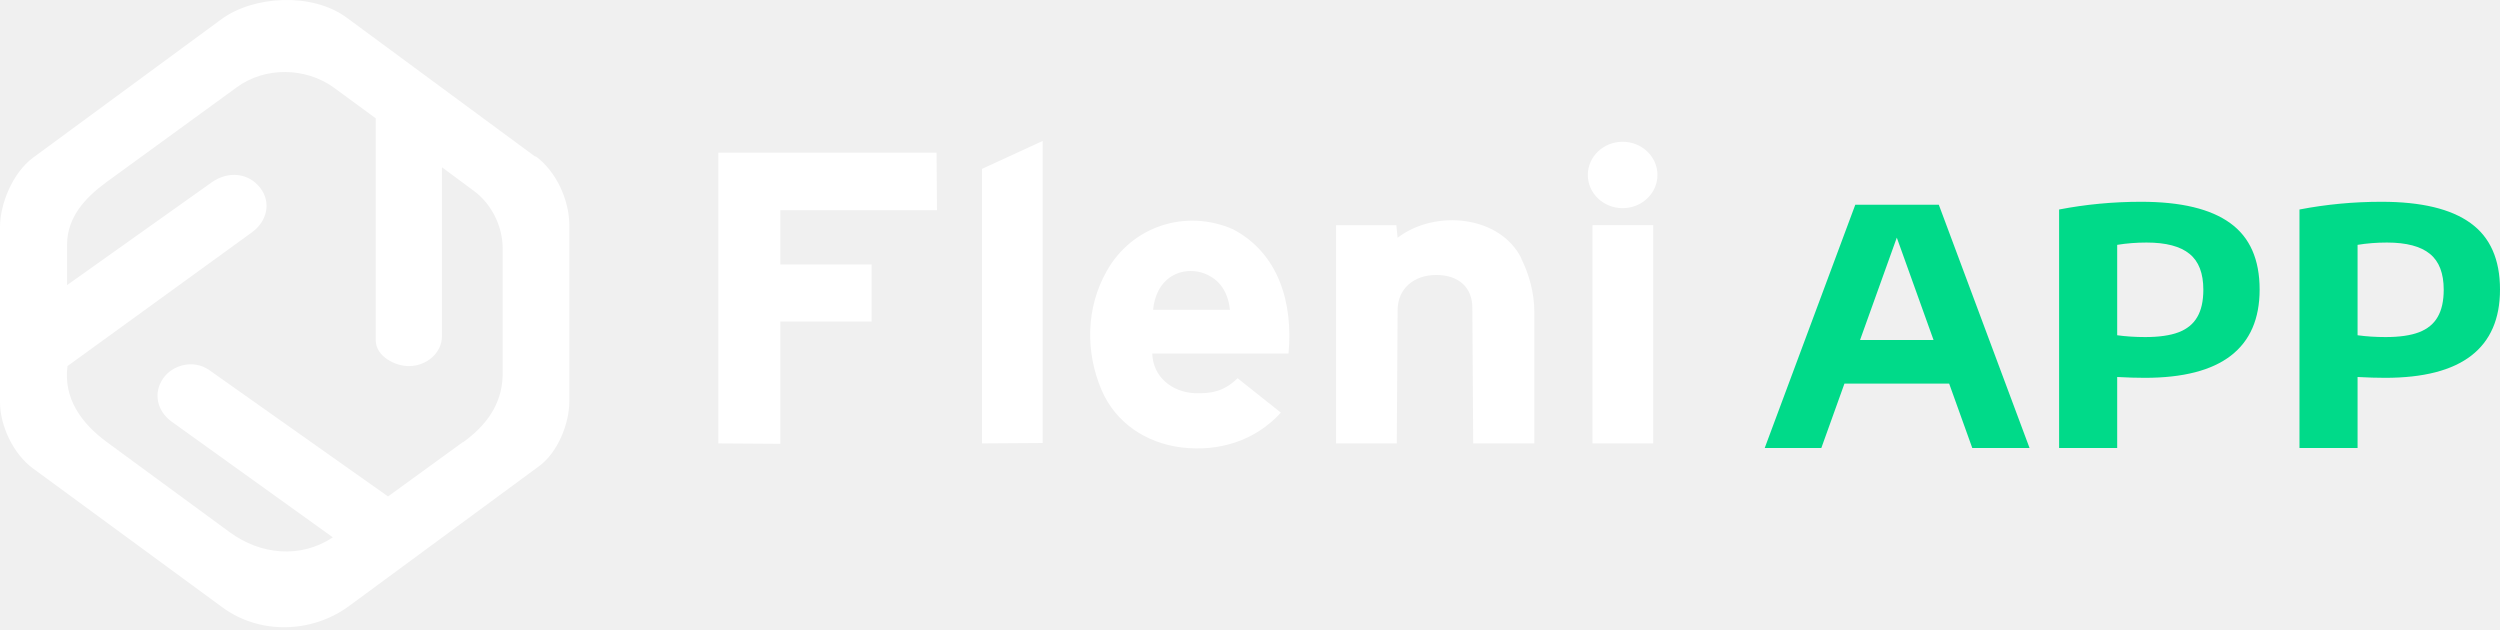
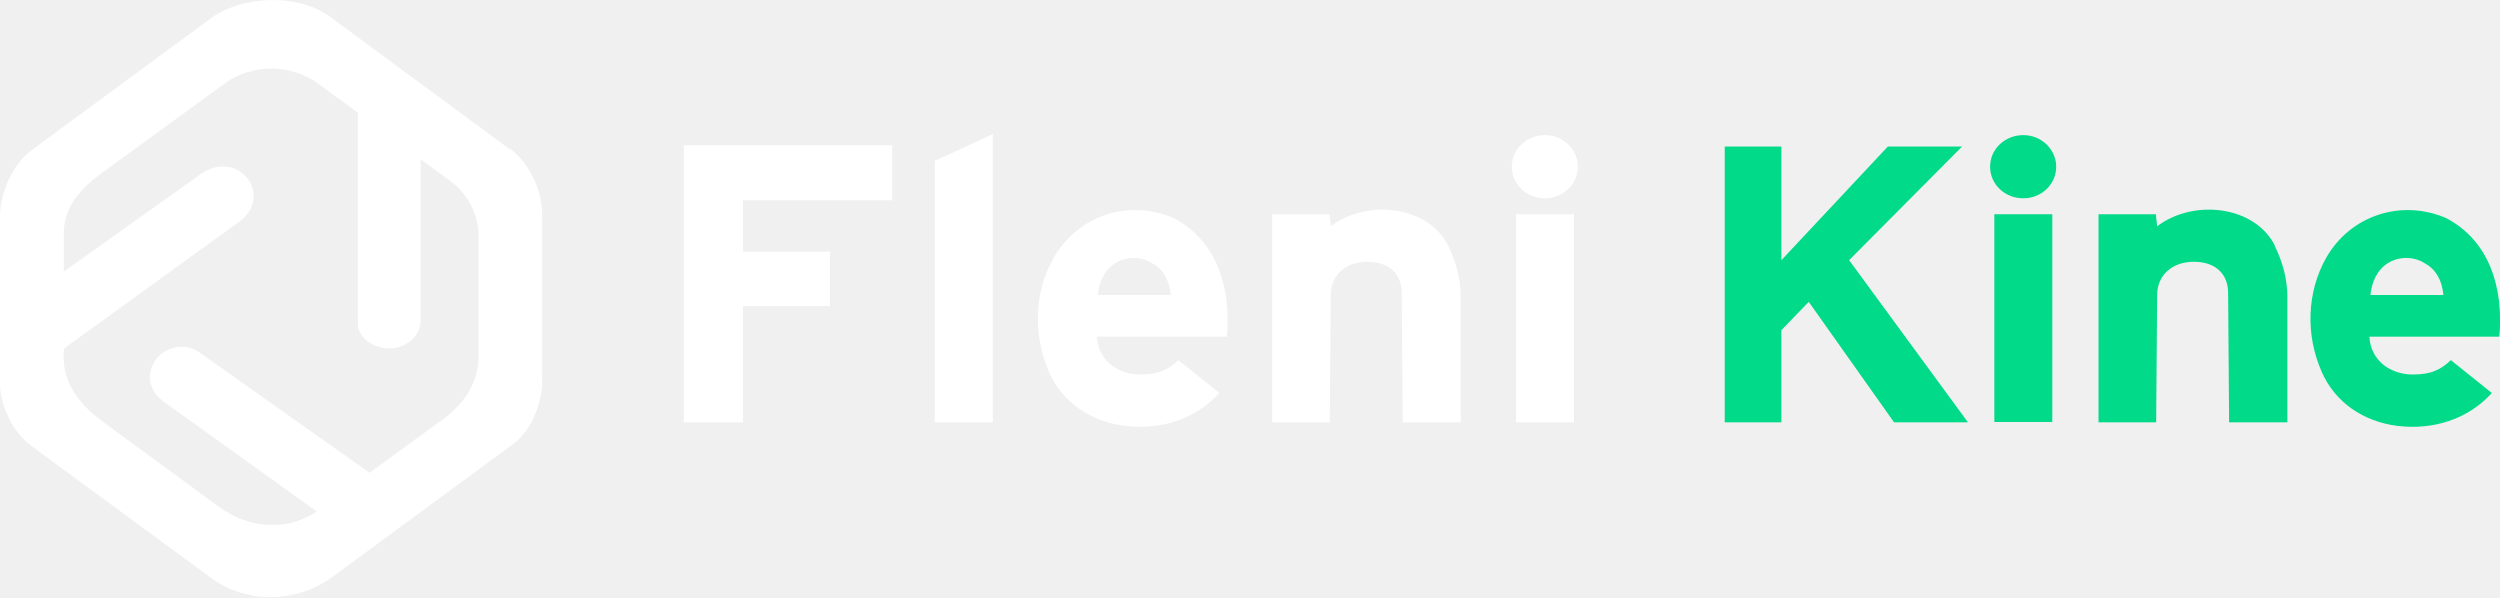
- <svg xmlns="http://www.w3.org/2000/svg" width="731" height="184" viewBox="0 0 731 184" fill="none">
-   <path d="M156.539 45.831L101.297 5.104C91.242 -2.236 74.235 -1.289 64.8 5.578L9.559 46.186C3.724 50.566 0 59.564 0 66.431V117.576C0 124.443 3.848 132.73 9.683 136.992L65.049 177.601C75.849 185.533 91.118 185.296 102.166 177.127L157.656 136.282C163.118 132.257 166.47 123.851 166.47 117.339V65.839C166.47 58.617 162.746 50.211 156.663 45.712H156.539V45.831ZM135.311 129.297L113.463 145.161L61.2 108.223C56.483 104.908 50.276 106.803 47.669 110.709C44.814 114.853 45.807 120.062 50.152 123.259L97.325 157.119C87.89 163.394 76.221 162.21 67.283 155.698L31.283 129.297C23.71 123.733 18.497 116.392 19.738 107.039L73.614 67.97C78.207 64.655 79.325 59.091 76.097 54.947C72.621 50.448 66.662 49.975 61.945 53.289L19.614 83.361V71.522C19.614 63.59 24.828 57.907 30.911 53.408L69.145 25.586C77.463 19.43 89.38 19.666 97.573 25.586L109.863 34.584V99.462C109.863 104.316 115.822 107.158 119.67 107.039C124.511 107.039 129.228 103.369 129.228 98.278V48.909L138.663 55.894C143.753 59.683 146.98 66.194 146.98 72.587V109.881C146.732 118.287 142.139 124.443 135.435 129.297H135.311Z" fill="white" />
-   <path d="M273.974 61.459L273.85 44.647H210.042V129.652L228.167 129.771V94.016H254.857V77.323H228.167V61.459H273.974Z" fill="white" />
-   <path d="M444.913 75.666C438.706 62.998 419.713 61.104 408.664 69.509L408.292 65.839H390.664V129.652H408.416L408.664 90.701C408.664 84.427 413.382 80.401 419.961 80.401C426.54 80.401 430.513 84.072 430.513 89.991L430.761 129.652H448.637V91.175C448.637 85.729 447.147 80.283 444.789 75.547H444.913V75.666Z" fill="white" />
-   <path d="M360.499 67.024C346.596 60.986 330.954 66.195 323.63 79.218C317.547 89.873 317.299 102.896 322.14 114.144C326.237 123.615 335.051 129.534 345.478 130.837C356.403 132.139 366.955 128.942 374.527 120.655L361.865 110.592C357.768 114.617 353.92 115.091 349.327 114.972C342.623 114.617 337.161 110.237 336.913 103.37H376.761C378.127 88.808 374.03 74.127 360.499 67.024ZM337.161 90.584C337.534 86.677 339.147 82.888 342.623 80.757C345.851 78.744 350.444 78.744 353.796 80.757C356.899 82.415 359.134 85.73 359.63 90.584H337.161Z" fill="white" />
-   <path d="M287.133 49.382V129.652L304.885 129.534V41.213L287.133 49.382Z" fill="white" />
-   <path d="M483.397 65.839H465.645V129.652H483.397V65.839Z" fill="white" />
-   <path d="M474.458 60.867C480.08 60.867 484.638 56.52 484.638 51.159C484.638 45.797 480.08 41.451 474.458 41.451C468.836 41.451 464.279 45.797 464.279 51.159C464.279 56.52 468.836 60.867 474.458 60.867Z" fill="white" />
-   <path d="M576.696 131L569.931 112.159H539.319L532.554 131H516L542.486 59.865H566.908L593.442 131H576.696ZM543.877 99.422H565.373L554.625 69.478L543.877 99.422Z" fill="#00DA89" />
-   <path d="M602.082 61.259C609.887 59.753 617.883 59 626.072 59C637.716 59 646.4 61.083 652.126 65.248C657.852 69.382 660.715 75.855 660.715 84.666C660.715 93.222 657.916 99.662 652.318 103.988C646.72 108.314 638.323 110.477 627.128 110.477C624.793 110.477 622.106 110.397 619.067 110.236V131H602.082V61.259ZM627.272 98.557C631.302 98.557 634.549 98.092 637.012 97.163C639.507 96.202 641.33 94.712 642.482 92.693C643.665 90.674 644.257 88.015 644.257 84.714C644.257 79.908 642.914 76.415 640.227 74.236C637.54 72.025 633.349 70.92 627.656 70.92C624.681 70.92 621.818 71.144 619.067 71.593V98.028C621.626 98.38 624.361 98.557 627.272 98.557Z" fill="#00DA89" />
-   <path d="M672.367 61.259C680.172 59.753 688.169 59 696.357 59C708.001 59 716.686 61.083 722.411 65.248C728.137 69.382 731 75.855 731 84.666C731 93.222 728.201 99.662 722.603 103.988C717.005 108.314 708.609 110.477 697.413 110.477C695.078 110.477 692.391 110.397 689.352 110.236V131H672.367V61.259ZM697.557 98.557C701.587 98.557 704.834 98.092 707.297 97.163C709.792 96.202 711.616 94.712 712.767 92.693C713.951 90.674 714.542 88.015 714.542 84.714C714.542 79.908 713.199 76.415 710.512 74.236C707.825 72.025 703.635 70.92 697.941 70.92C694.966 70.92 692.103 71.144 689.352 71.593V98.028C691.911 98.38 694.646 98.557 697.557 98.557Z" fill="#00DA89" />
+ <svg xmlns="http://www.w3.org/2000/svg" id="Capa_1" version="1.1" viewBox="0 0 767.8 183.4">
+   <defs>
+     <style>
+       .st0 {
+         fill: #fff;
+       }
+ 
+       .st1 {
+         fill: #00da89;
+       }
+     </style>
+   </defs>
+   <path class="st0" d="M156.5,45.8L101.3,5.1c-10.1-7.3-27.1-6.4-36.5.5L9.6,46.2C3.7,50.6,0,59.6,0,66.4v51.2c0,6.8,3.8,15.1,9.7,19.4l55.3,40.6c10.8,7.9,26.1,7.7,37.2-.5l55.5-40.8c5.4-4,8.8-12.4,8.8-19v-51.5c0-7.2-3.8-15.6-9.8-20.1h-.2ZM135.3,129.3l-21.8,15.9-52.3-37c-4.7-3.3-10.9-1.4-13.5,2.5-2.9,4.2-1.9,9.4,2.5,12.6l47.1,33.8c-9.4,6.3-21.1,5.1-30-1.4l-36-26.4c-7.6-5.6-12.8-12.9-11.6-22.3l53.9-39c4.6-3.3,5.7-8.9,2.5-13.1-3.5-4.5-9.4-4.9-14.2-1.6l-42.3,30.1v-11.9c0-7.9,5.2-13.6,11.3-18.1l38.2-27.8c8.4-6.2,20.3-5.9,28.5,0l12.3,9v64.9c0,4.8,5.9,7.7,9.8,7.5,4.8,0,9.5-3.6,9.5-8.7v-49.4l9.5,7c5.1,3.8,8.3,10.3,8.3,16.7v37.3c-.3,8.4-4.9,14.5-11.6,19.4H135.3Z" />
+   <path class="st0" d="M274,61.5v-16.9h-64v85.1h18.2c0,0,0-35.7,0-35.7h26.7v-16.7h-26.7v-15.8H274Z" />
+   <path class="st0" d="M444.9,75.7c-6.2-12.7-25.2-14.6-36.2-6.2l-.4-3.7h-17.6v63.9h17.7l.3-39c0-6.3,4.7-10.3,11.3-10.3s10.5,3.7,10.5,9.6l.3,39.7h17.8v-38.5c0-5.5-1.5-10.9-3.8-15.7h.1Z" />
+   <path class="st0" d="M360.5,67c-13.9-6-29.5-.8-36.9,12.2-6.1,10.7-6.3,23.7-1.5,34.9,4.1,9.5,13,15.4,23.4,16.7,10.9,1.3,21.5-1.9,29-10.1l-12.6-10.1c-4.1,4-8,4.5-12.6,4.4-6.7-.4-12.1-4.8-12.4-11.6h39.9C378.1,88.8,374,74.1,360.5,67ZM337.2,90.6c.3-3.9,1.9-7.7,5.4-9.8,3.3-2.1,7.8-2.1,11.2,0,3.1,1.6,5.3,4.9,5.8,9.8H337.2Z" />
+   <path class="st0" d="M287.1,49.4v80.3h17.8V41.2L287.1,49.4Z" />
+   <path class="st0" d="M483.4,65.8h-17.8v63.9h17.8V65.8Z" />
+   <path class="st0" d="M474.5,60.9c5.6,0,10.1-4.4,10.1-9.7s-4.5-9.7-10.1-9.7-10.2,4.3-10.2,9.7S468.8,60.9,474.5,60.9Z" />
+   <g>
+     <path class="st1" d="M698.7,75.5c-6.3-12.5-25.2-14.4-36.2-6l-.4-3.7h-17.6v63.9h17.7l.3-39c0-6.3,4.7-10.3,11.3-10.3s10.5,3.7,10.5,9.6l.3,39.7h17.9v-38.5c0-5.5-1.5-10.9-3.9-15.7H698.7Z" />
+     <path class="st1" d="M698.7,75.5h0s0,.1,0,.2h0Z" />
+     <path class="st1" d="M751.3,67c-13.9-6-29.5-.8-36.9,12.2-6,10.7-6.3,23.7-1.4,34.9,4.1,9.5,12.9,15.4,23.3,16.7,10.9,1.3,21.5-1.9,29-10.1l-12.6-10.1c-4.1,4-8,4.5-12.6,4.4-6.7-.4-12.1-4.8-12.4-11.6h39.9C768.9,88.8,764.8,74.1,751.3,67ZM728,90.6c.4-3.9,2-7.7,5.4-9.8,3.3-2.1,7.9-2.1,11.2,0,3.1,1.6,5.4,4.9,5.8,9.8H728Z" />
+     <rect class="st1" x="612.5" y="65.8" width="17.8" height="63.8" />
+     <path class="st1" d="M621.4,41.5c-5.7,0-10.2,4.3-10.2,9.7s4.5,9.7,10.2,9.7,10.1-4.4,10.1-9.7S627,41.5,621.4,41.5Z" />
+     <polygon class="st1" points="602.6 45 579.8 45 547.1 79.9 547.1 45 529.7 45 529.7 129.7 547.1 129.7 547.1 101.4 555.5 92.7 581.7 129.7 604.4 129.7 567.9 79.9 602.6 45" />
+   </g>
</svg>
